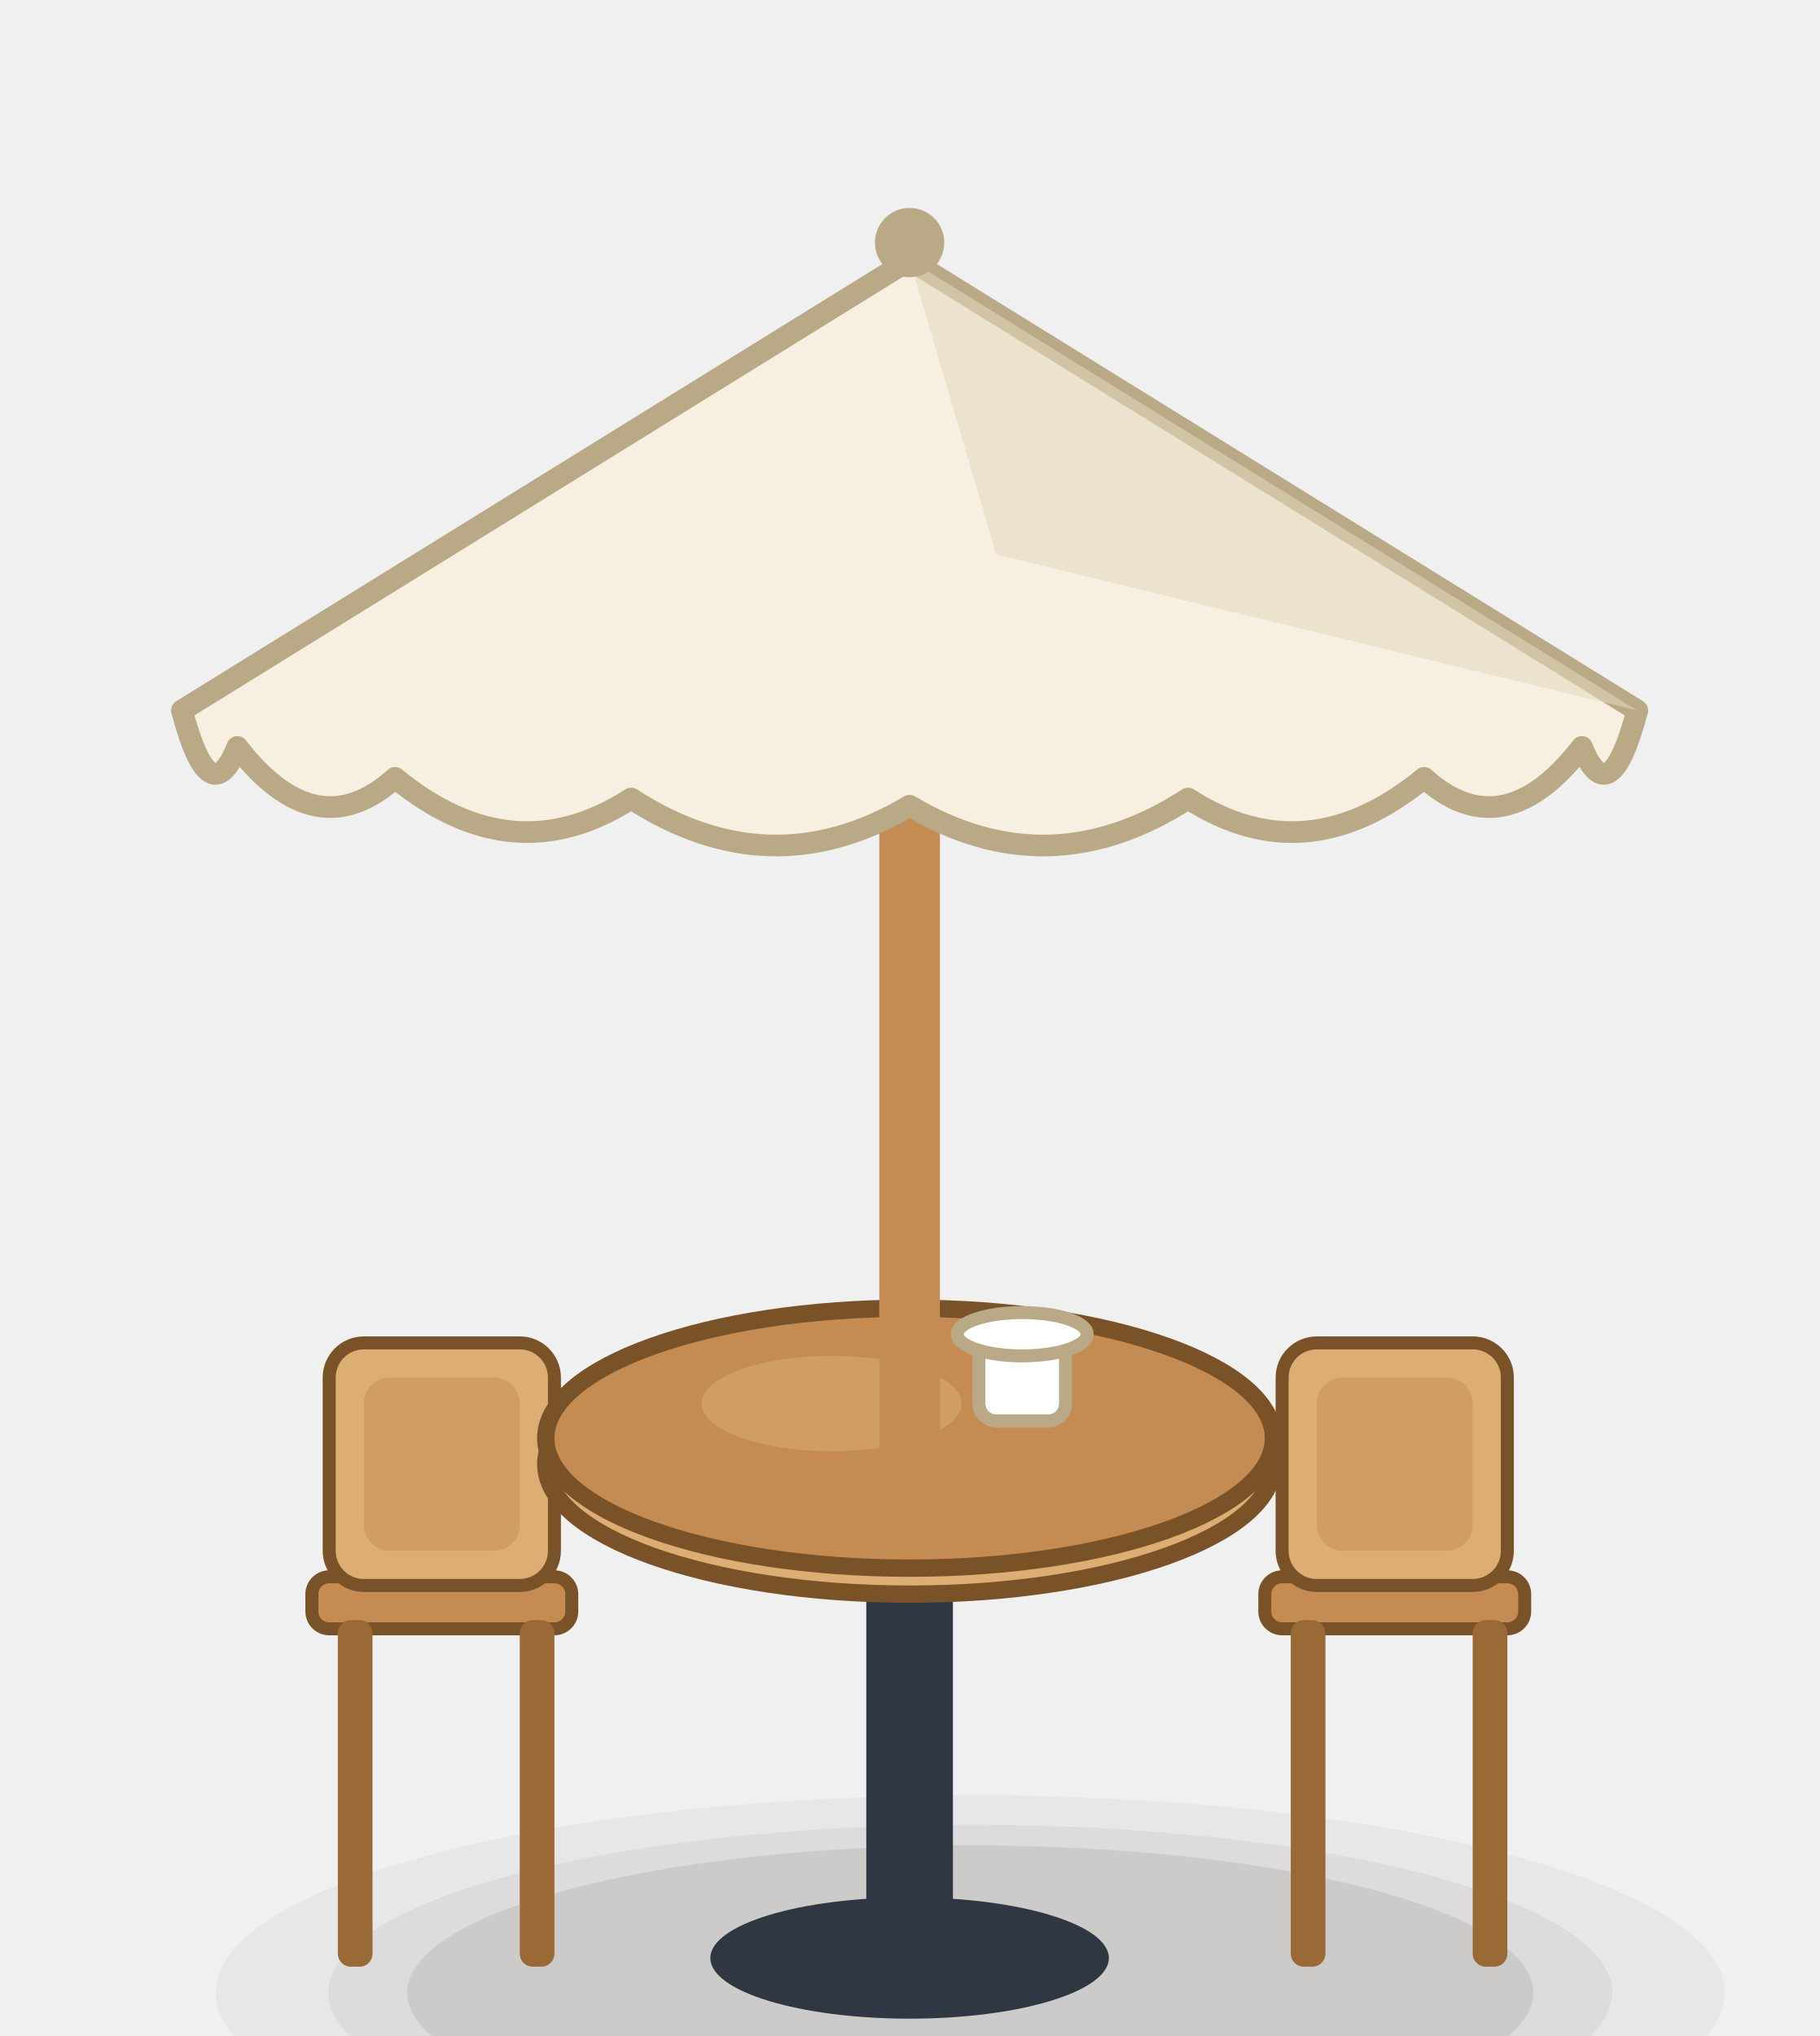
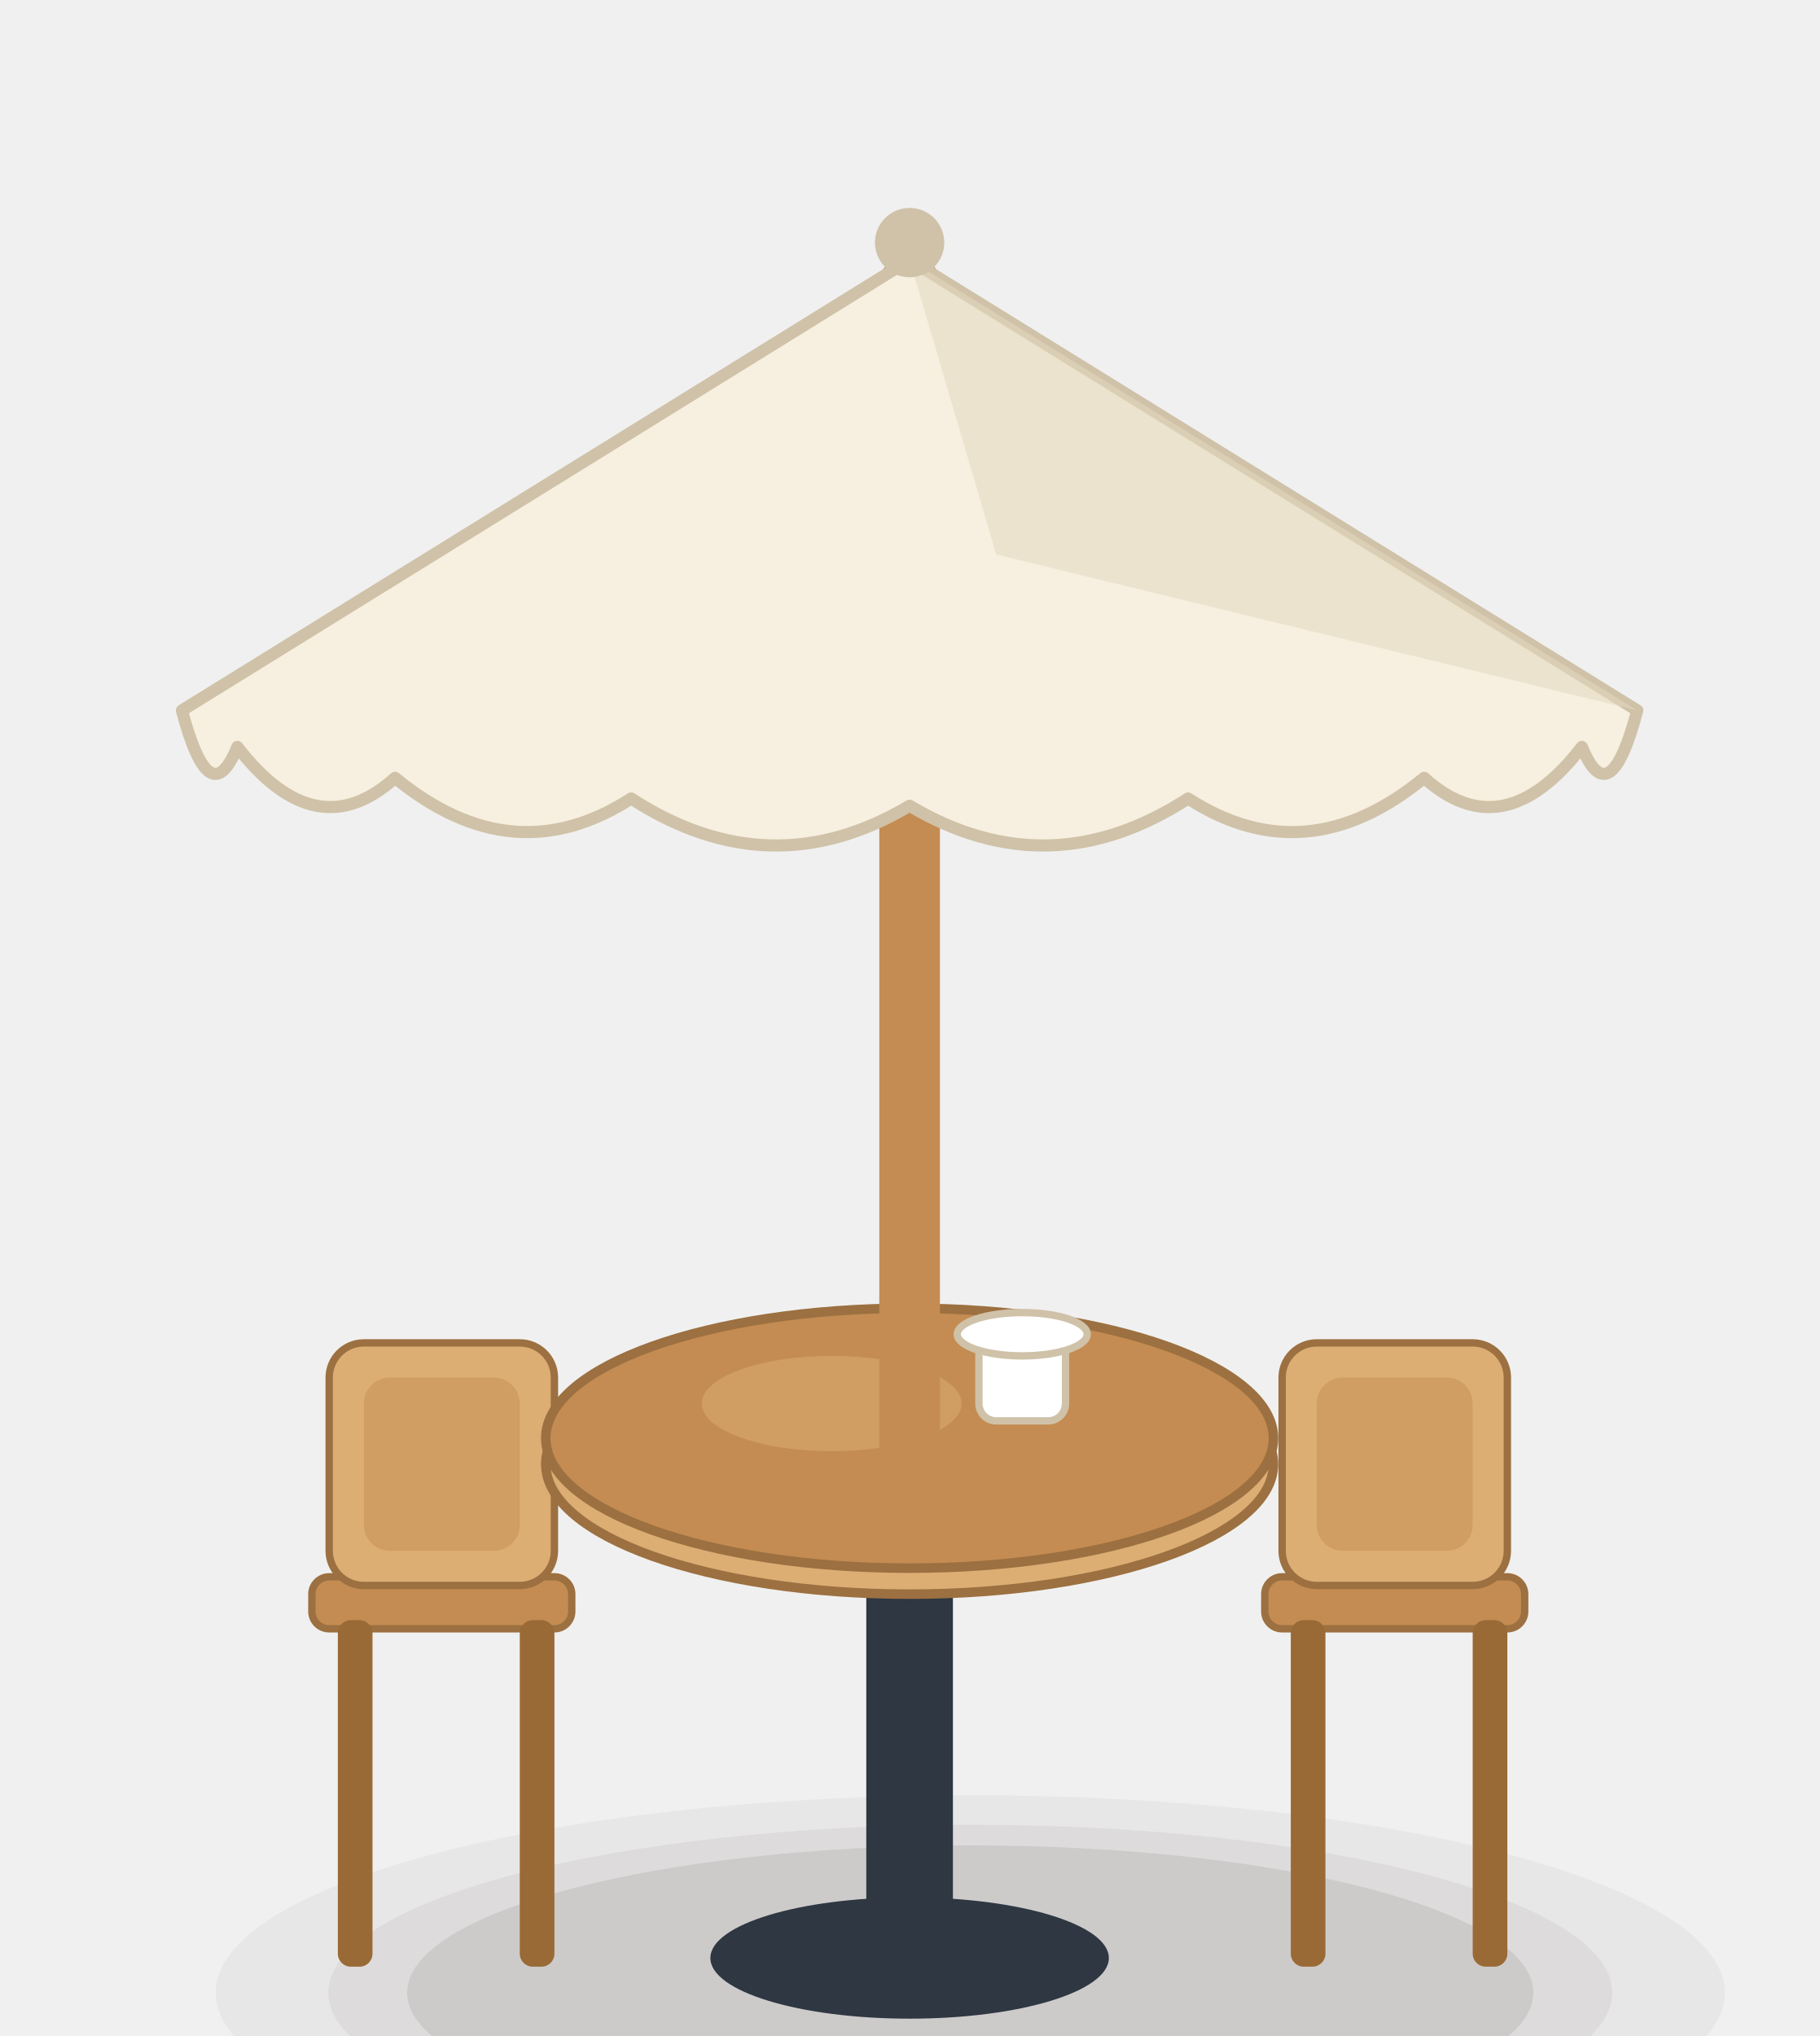
<svg xmlns="http://www.w3.org/2000/svg" width="420" height="470" viewBox="0 0 420 470">
  <ellipse cx="224" cy="460" rx="174.2" ry="45.56" fill="#3A3226" opacity="0.05" />
  <ellipse cx="224" cy="460" rx="148.2" ry="38.76" fill="#3A3226" opacity="0.07" />
  <ellipse cx="224" cy="460" rx="130" ry="34" fill="#3A3226" opacity="0.1" />
-   <rect x="72" y="364" width="60" height="12" rx="4" fill="#C48C52" stroke="#7A5227" stroke-width="3" />
-   <rect x="76" y="310" width="52" height="56" rx="8" fill="#DCAE74" stroke="#7A5227" stroke-width="3" />
+   <rect x="72" y="364" width="60" height="12" rx="4" fill="#C48C52" stroke="#9C7040" stroke-width="1.7" />
+   <rect x="76" y="310" width="52" height="56" rx="8" fill="#DCAE74" stroke="#9C7040" stroke-width="1.7" />
  <rect x="84" y="318" width="36" height="40" rx="6" fill="#C48C52" opacity="0.5" />
  <rect x="78" y="374" width="8" height="80" rx="3" fill="#9A6A36" />
  <rect x="120" y="374" width="8" height="80" rx="3" fill="#9A6A36" />
-   <rect x="292" y="364" width="60" height="12" rx="4" fill="#C48C52" stroke="#7A5227" stroke-width="3" />
-   <rect x="296" y="310" width="52" height="56" rx="8" fill="#DCAE74" stroke="#7A5227" stroke-width="3" />
+   <rect x="292" y="364" width="60" height="12" rx="4" fill="#C48C52" stroke="#9C7040" stroke-width="1.7" />
+   <rect x="296" y="310" width="52" height="56" rx="8" fill="#DCAE74" stroke="#9C7040" stroke-width="1.7" />
  <rect x="304" y="318" width="36" height="40" rx="6" fill="#C48C52" opacity="0.5" />
  <rect x="298" y="374" width="8" height="80" rx="3" fill="#9A6A36" />
  <rect x="340" y="374" width="8" height="80" rx="3" fill="#9A6A36" />
  <rect x="200" y="344" width="20" height="108" rx="6" fill="#2E3742" />
  <ellipse cx="210" cy="452" rx="46" ry="14" fill="#2E3742" />
-   <ellipse cx="210" cy="338" rx="84" ry="30" fill="#DCAE74" stroke="#7A5227" stroke-width="4" />
-   <ellipse cx="210" cy="332" rx="84" ry="30" fill="#C48C52" stroke="#7A5227" stroke-width="4" />
+   <ellipse cx="210" cy="338" rx="84" ry="30" fill="#DCAE74" stroke="#9C7040" stroke-width="2.2" />
+   <ellipse cx="210" cy="332" rx="84" ry="30" fill="#C48C52" stroke="#9C7040" stroke-width="2.2" />
  <ellipse cx="192" cy="324" rx="30" ry="11" fill="#DCAE74" opacity="0.5" />
-   <rect x="226" y="308" width="20" height="20" rx="4" fill="#FFFFFF" stroke="#B9A987" stroke-width="3" />
-   <ellipse cx="236" cy="308" rx="15" ry="5" fill="#FFFFFF" stroke="#B9A987" stroke-width="3" />
+   <rect x="226" y="308" width="20" height="20" rx="4" fill="#FFFFFF" stroke="#CFC2A8" stroke-width="1.7" />
+   <ellipse cx="236" cy="308" rx="15" ry="5" fill="#FFFFFF" stroke="#CFC2A8" stroke-width="1.7" />
  <rect x="203" y="60" width="14" height="290" rx="5" fill="#C48C52" />
-   <path d="M 210 60 L 42 164 Q 48.39 188.21, 54.79 172.42 Q 73 195.99, 91.21 179.56 Q 118.46 201.94, 145.71 184.33 Q 177.85 205.16, 210 186 Q 242.15 205.16, 274.29 184.33 Q 301.54 201.94, 328.79 179.56 Q 347 195.99, 365.21 172.42 Q 371.61 188.21, 378 164 Z" fill="#F7EFDF" stroke="#B9A987" stroke-width="5" stroke-linecap="round" stroke-linejoin="round" />
+   <path d="M 210 60 L 42 164 Q 48.39 188.21, 54.79 172.42 Q 73 195.99, 91.21 179.56 Q 118.46 201.94, 145.71 184.33 Q 177.85 205.16, 210 186 Q 242.15 205.16, 274.29 184.33 Q 301.54 201.94, 328.79 179.56 Q 347 195.99, 365.21 172.42 Q 371.61 188.21, 378 164 Z" fill="#F7EFDF" stroke="#CFC2A8" stroke-width="2.8" stroke-linecap="round" stroke-linejoin="round" />
  <path d="M 210 60 L 378 164 L 230 128 Z" fill="#E4D8C0" opacity="0.55" />
-   <circle cx="210" cy="56" r="8" fill="#B9A987" />
+   <circle cx="210" cy="56" r="8" fill="#CFC2A8" />
</svg>
